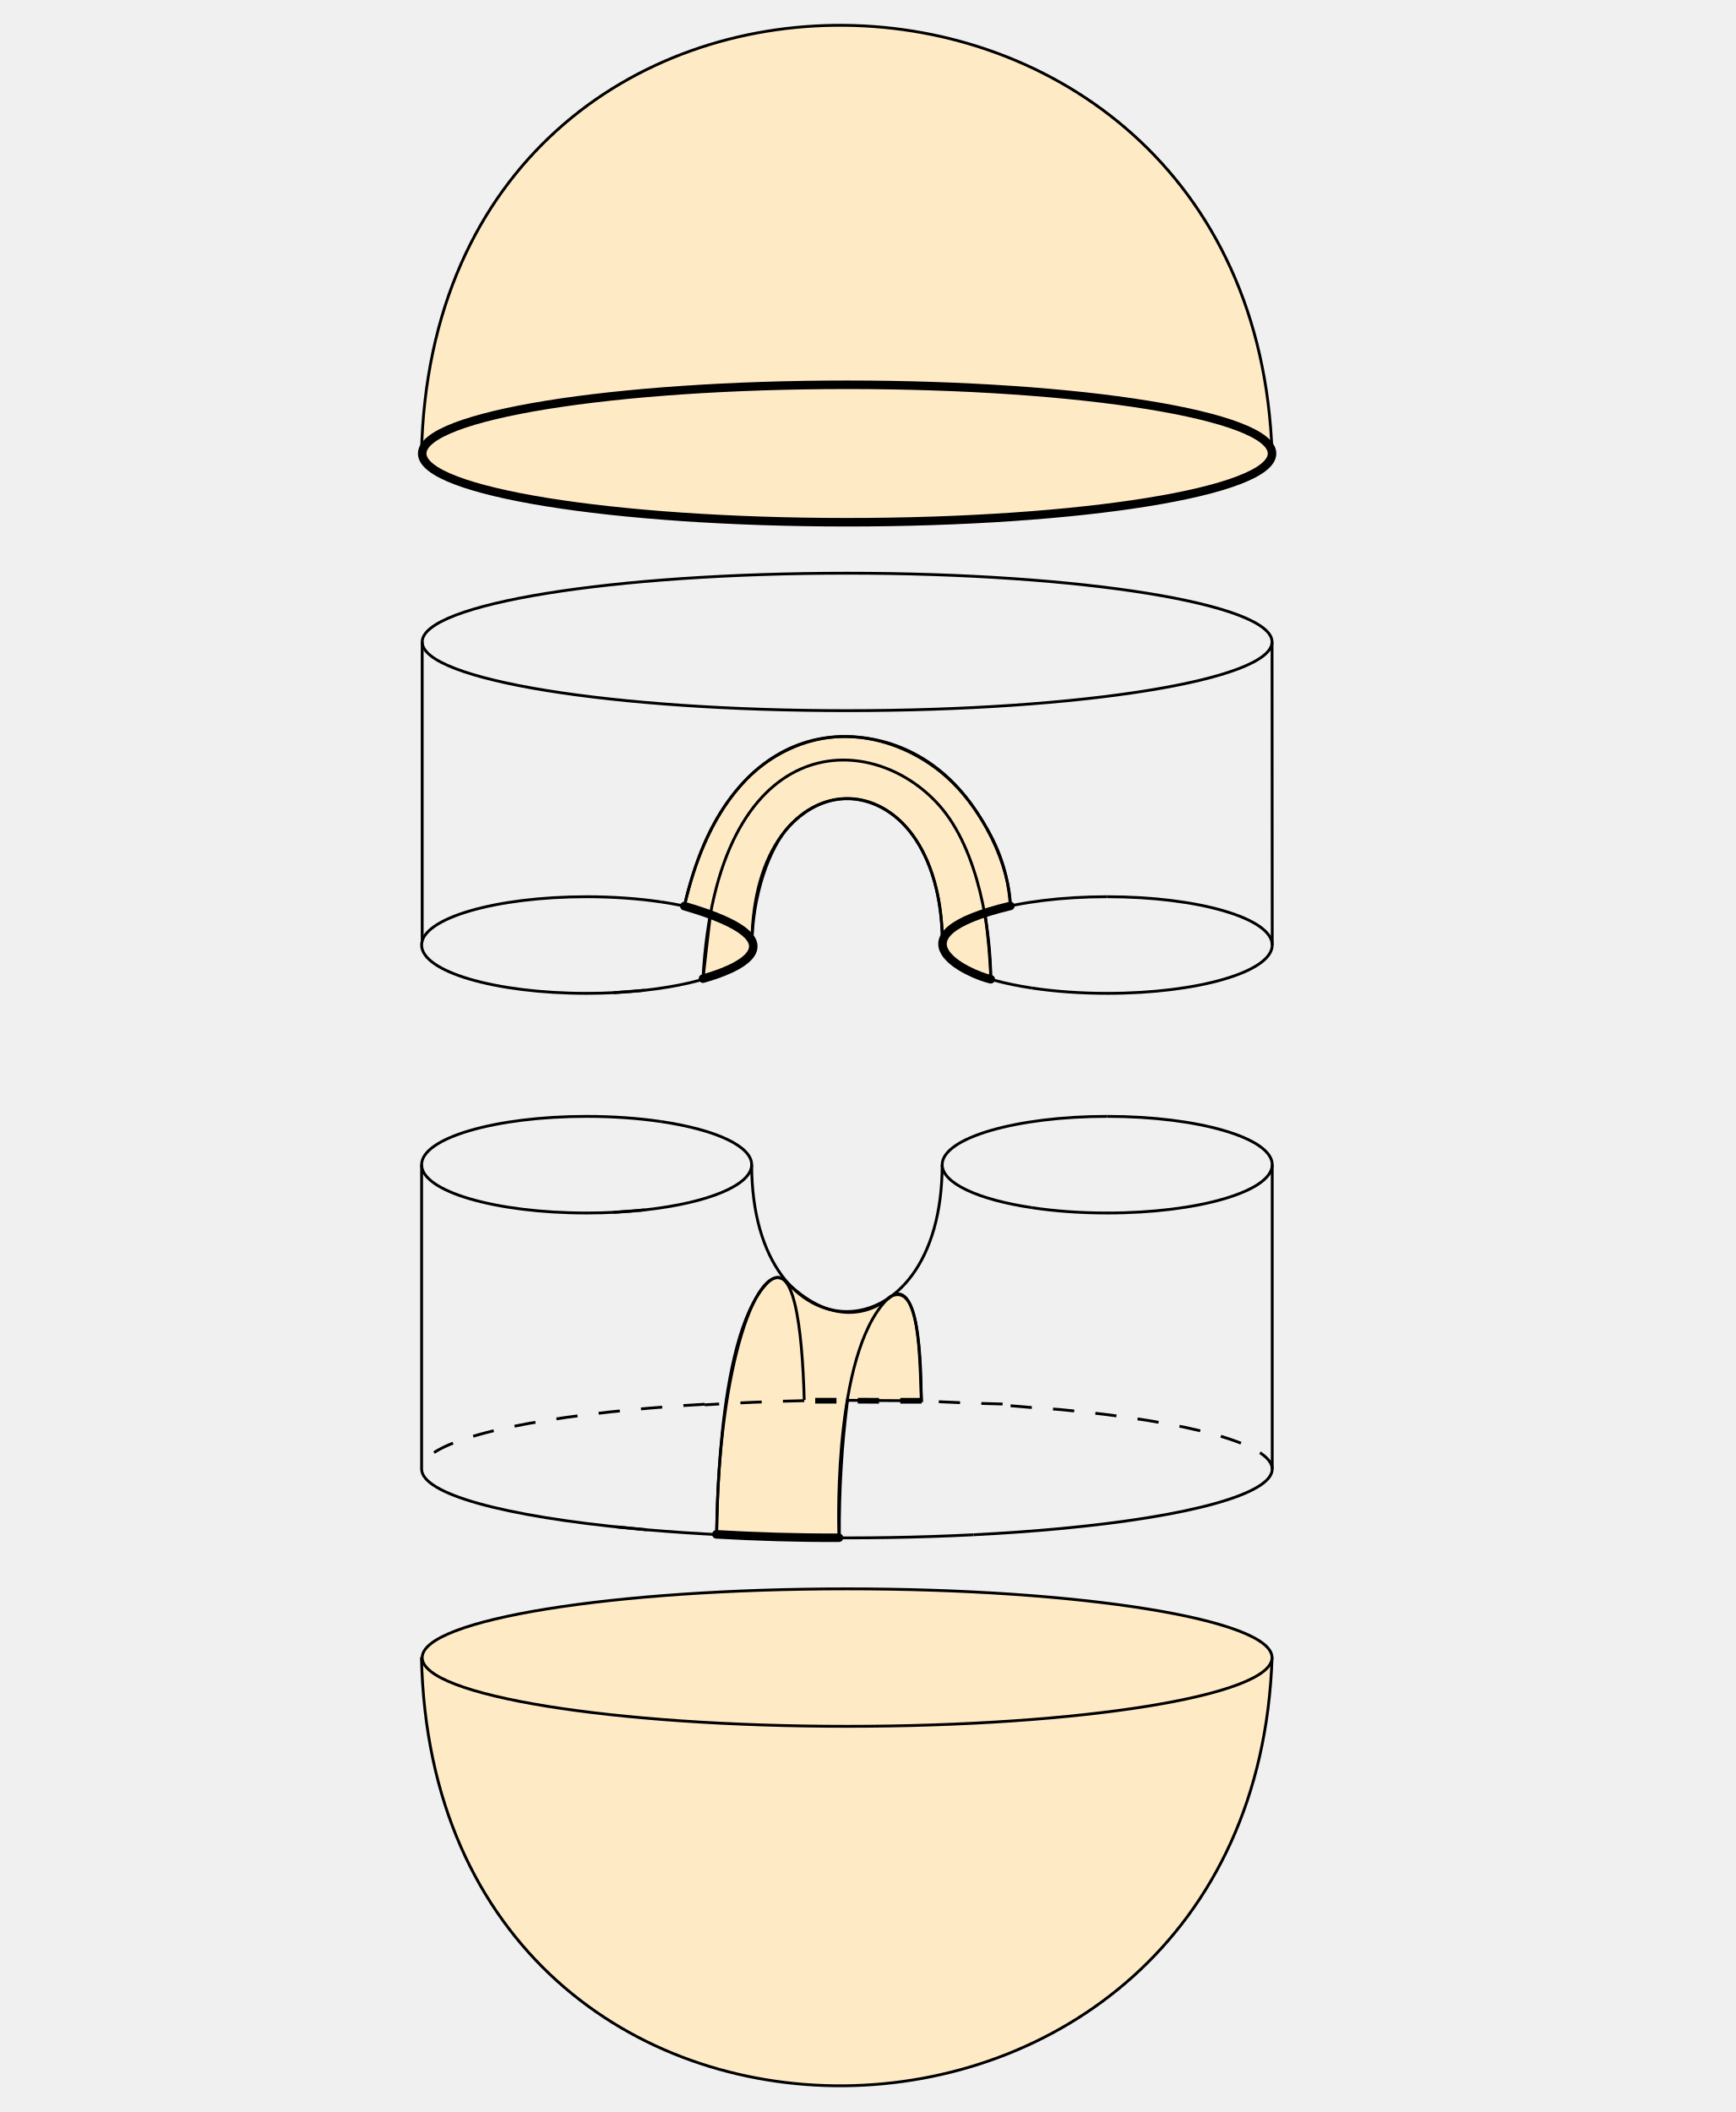
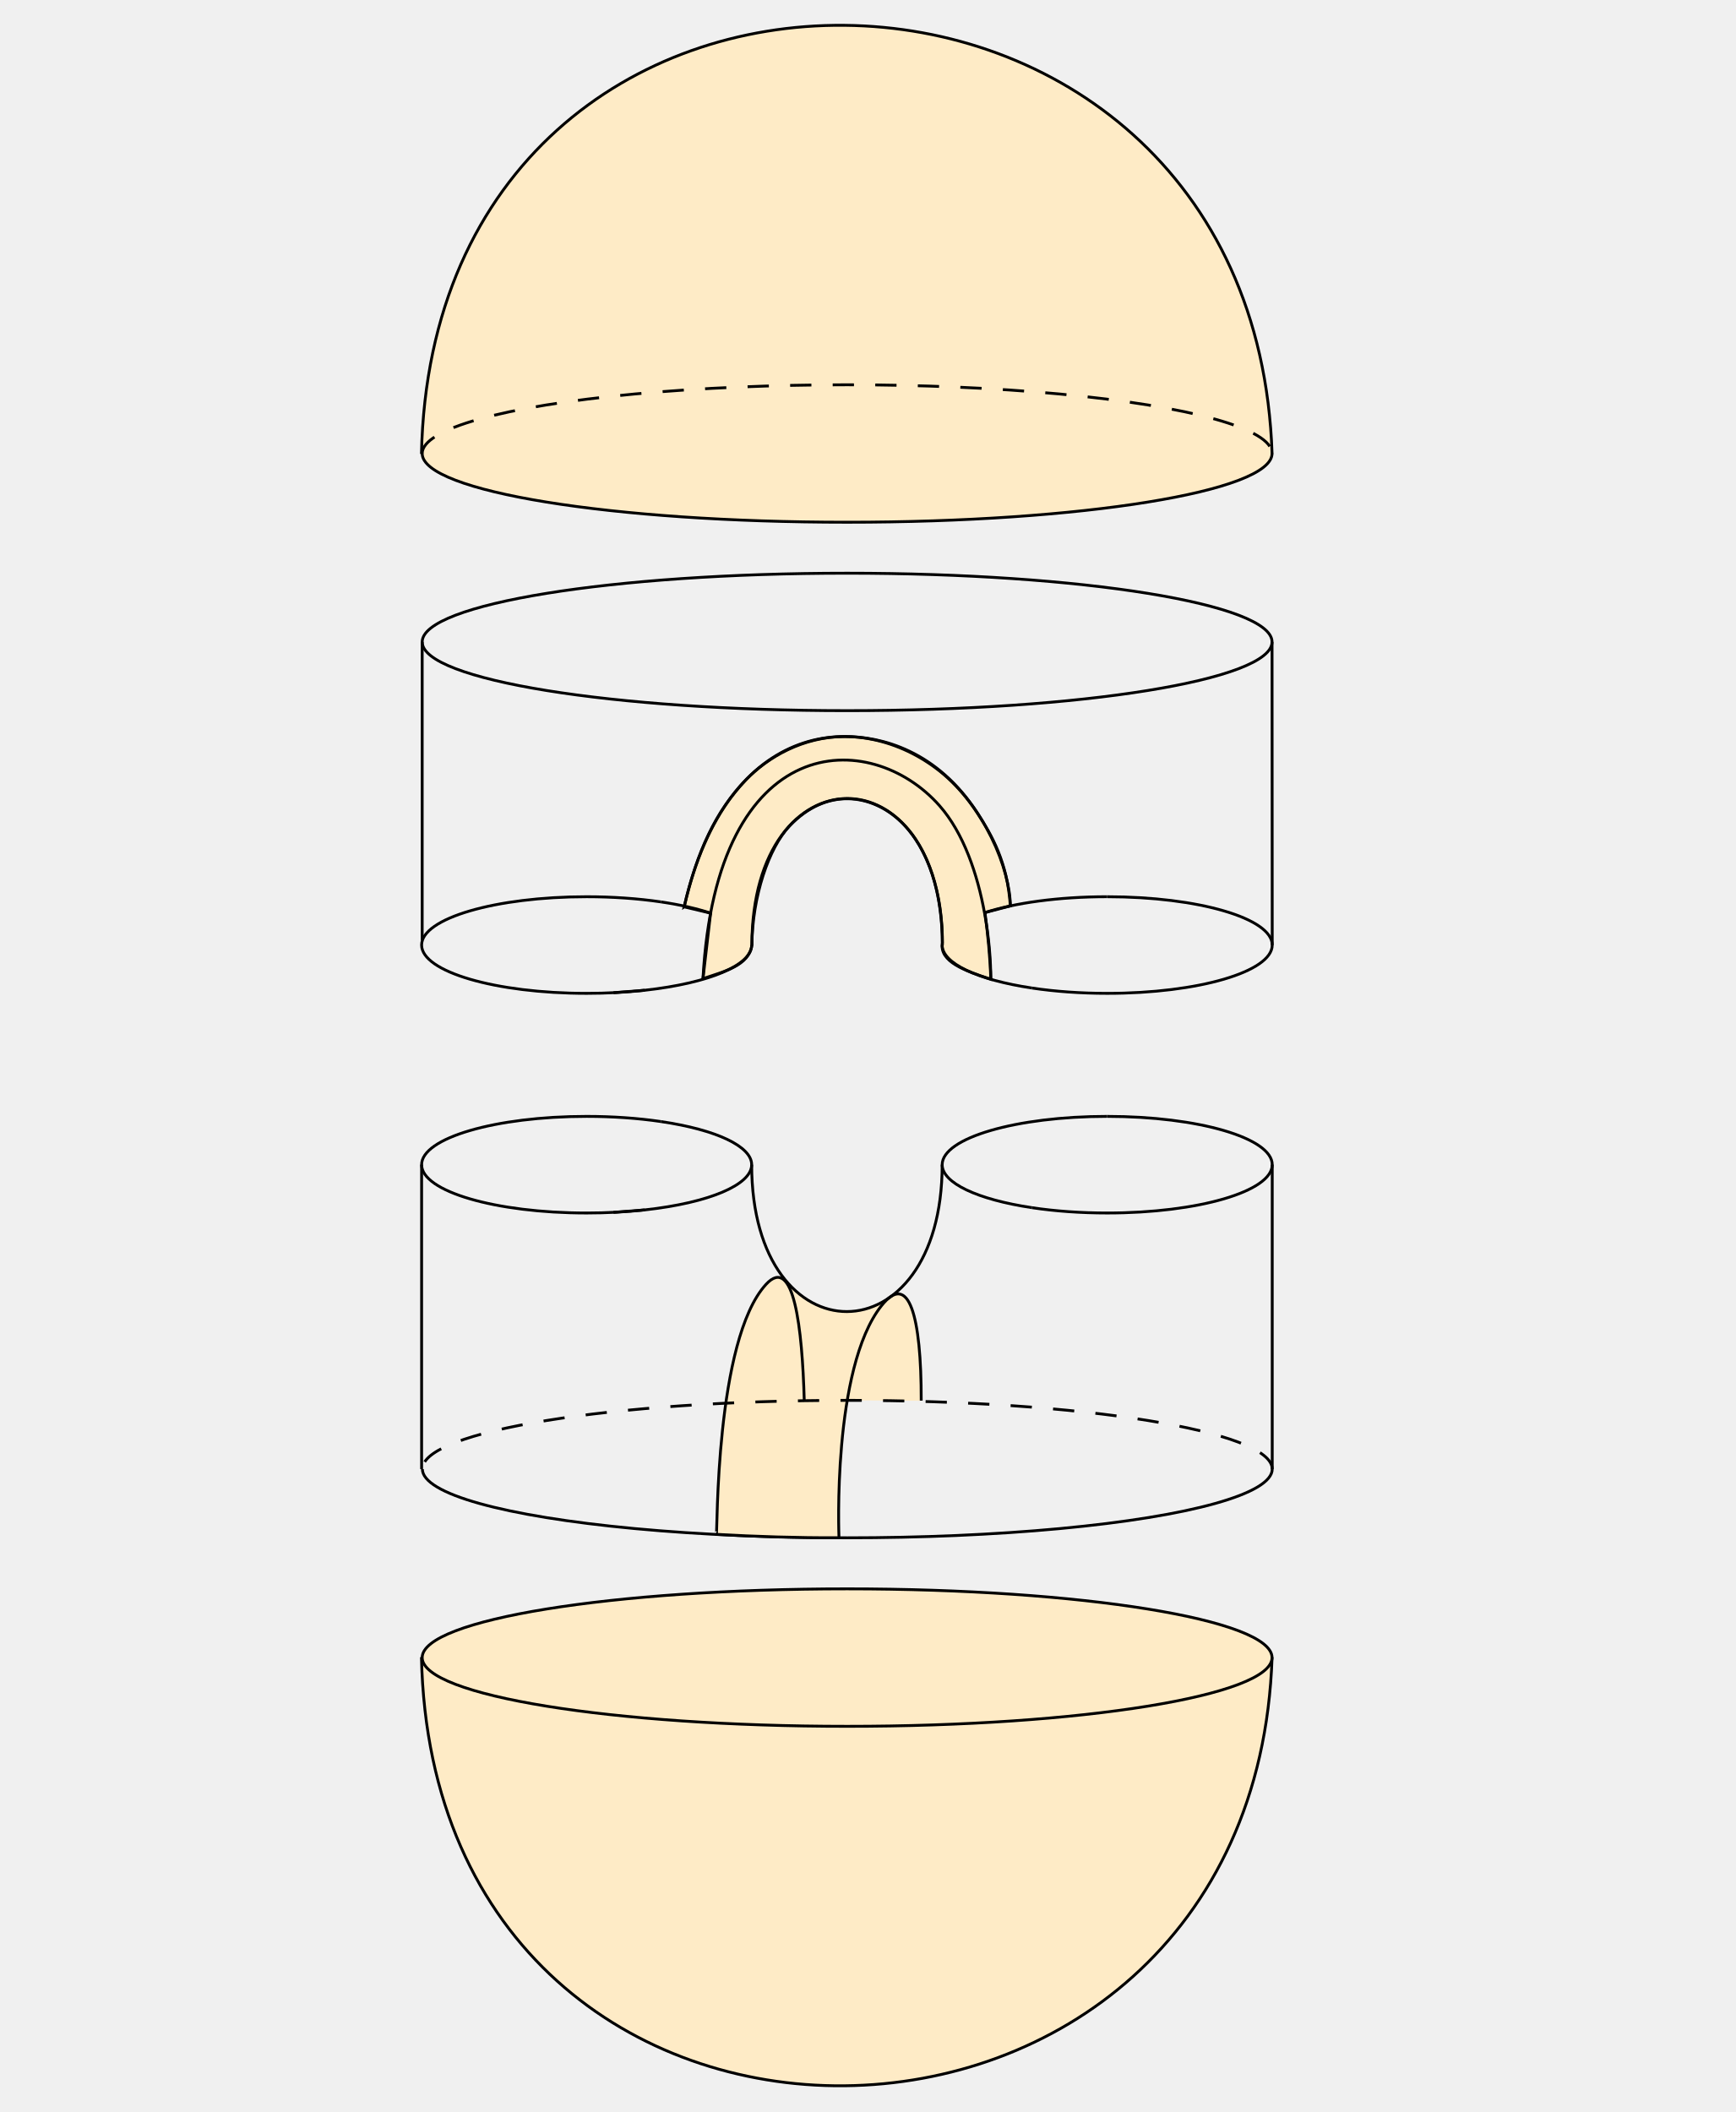
<svg xmlns="http://www.w3.org/2000/svg" width="85.818mm" height="104.444mm" viewBox="0 0 85.818 104.444" version="1.1" id="svg8">
  <defs id="defs2">
    <marker markerWidth="0.911" markerHeight="1.69" style="overflow:visible;stroke:#000000" refX="0" refY="0" orient="auto-start-reverse" id="marker-arrow-0.5308">
      <g id="g867" transform="scale(2.153529)">
        <path id="path865" style="fill:none;stroke:#000000;stroke-width:0.6;stroke-linecap:round;stroke-linejoin:round;stroke-miterlimit:10;stroke-dasharray:none;stroke-opacity:1" d="M -1.554,2.072 C -1.425,1.295 0,0.13 0.389,0 0,-0.13 -1.425,-1.295 -1.554,-2.072" />
      </g>
    </marker>
    <marker markerWidth="0.911" markerHeight="1.69" style="overflow:visible;stroke:#000000" refX="0" refY="0" orient="auto-start-reverse" id="marker909">
      <g id="g907" transform="scale(2.153529)">
        <path id="path905" style="fill:none;stroke:#000000;stroke-width:0.6;stroke-linecap:round;stroke-linejoin:round;stroke-miterlimit:10;stroke-dasharray:none;stroke-opacity:1" d="M -1.554,2.072 C -1.425,1.295 0,0.13 0.389,0 0,-0.13 -1.425,-1.295 -1.554,-2.072" />
      </g>
    </marker>
  </defs>
  <g id="layer1" transform="translate(-527.9506,-245.5228)">
    <g id="g1983" transform="matrix(0.3983415,0,0,0.3990341,508.2381,216.4337)" style="opacity:1;fill:#feebc6;fill-opacity:1;stroke-width:2.508">
      <g transform="rotate(-180,165.9963,252.5042)" id="g1696" style="fill:#feebc6;fill-opacity:1;stroke-width:3.92">
        <ellipse style="color:#000000;overflow:visible;opacity:1;vector-effect:none;fill:#feebc6;fill-opacity:1;stroke:none;stroke-width:0.352;stroke-linecap:butt;stroke-linejoin:miter;stroke-miterlimit:4;stroke-dasharray:none;stroke-dashoffset:0;stroke-opacity:1;marker-start:none;marker-end:none" id="ellipse1688" cx="177.369" cy="375.877" rx="52.793" ry="8.617" />
        <path style="color:#000000;overflow:visible;opacity:1;vector-effect:none;fill:#feebc6;fill-opacity:1;stroke:none;stroke-width:0.352;stroke-linecap:butt;stroke-linejoin:miter;stroke-miterlimit:4;stroke-dasharray:none;stroke-dashoffset:0;stroke-opacity:1;marker-start:none;marker-end:none" d="m 124.576,375.756 c 1.676,70.128 104.426,71.279 105.586,0.357 -1.274,4.604 -24.491,8.232 -52.721,8.237 -29.101,-6.2e-4 -52.722,-3.843 -52.832,-8.594 z" id="path1690" />
        <path style="color:#000000;overflow:visible;opacity:1;vector-effect:none;fill:#feebc6;fill-opacity:1;stroke:#000000;stroke-width:0.352;stroke-linecap:butt;stroke-linejoin:miter;stroke-miterlimit:4;stroke-dasharray:none;stroke-dashoffset:0;stroke-opacity:1;marker-start:none;marker-end:none" d="m 124.576,375.849 c 2.278,69.832 104.081,71.828 105.605,0" id="path1692" />
-         <ellipse ry="8.518" rx="52.755" cy="375.906" cx="177.336" id="ellipse1694" style="color:#000000;overflow:visible;opacity:1;vector-effect:none;fill:#feebc6;fill-opacity:1;stroke:#000000;stroke-width:1.057;stroke-linecap:butt;stroke-linejoin:miter;stroke-miterlimit:4;stroke-dasharray:none;stroke-dashoffset:0;stroke-opacity:1;marker-start:none;marker-end:none" />
+         <path id="ellipse1694" style="color:#000000;overflow:visible;opacity:1;vector-effect:none;fill:none;fill-opacity:1;stroke:#000000;stroke-width:0.352;stroke-linecap:butt;stroke-linejoin:miter;stroke-miterlimit:4;stroke-dasharray:none;stroke-dashoffset:0;stroke-opacity:1;marker-start:none;marker-end:none" d="m 124.581,375.906 a 52.755,8.518 0 0 1 52.755,-8.518 52.755,8.518 0 0 1 52.755,8.518" />
+         <path style="color:#000000;overflow:visible;opacity:1;vector-effect:none;fill:none;fill-opacity:1;stroke:black;stroke-width:0.352;stroke-linecap:butt;stroke-linejoin:miter;stroke-miterlimit:4;stroke-dasharray:2.642,2.642;stroke-dashoffset:0;stroke-opacity:1;marker-start:none;marker-end:none" id="ellipse988" d="m 230.091,375.906 a 52.755,8.518 0 0 1 -26.378,7.376 52.755,8.518 0 0 1 -52.755,0 52.755,8.518 0 0 1 -26.378,-7.376" />
      </g>
    </g>
    <g id="g1958" transform="matrix(0.3983415,0,0,0.3990341,508.2381,210.9327)" style="opacity:1;stroke-width:2.508">
-       <path id="path1837" d="m 138.468,276.859 15.224,0.421 c -0.042,-5.874 0.31,-11.551 1.016,-17.051 l 9.194,0.056 c -0.304,-5.079 -0.053,-14.73 -3.849,-12.934 -1.795,1.692 -6.811,4.157 -12.862,-1.731 -3.438,-3.658 -8.601,10.093 -8.723,31.239 z" style="color:#000000;overflow:visible;opacity:1;vector-effect:none;fill:#feebc6;fill-opacity:1;stroke:#000000;stroke-width:0.352;stroke-linecap:butt;stroke-linejoin:miter;stroke-miterlimit:4;stroke-dasharray:none;stroke-dashoffset:0;stroke-opacity:1;marker-start:none;marker-end:none" />
+       <path transform="scale(-1,1)" style="color:#000000;overflow:visible;opacity:1;vector-effect:none;fill:none;fill-opacity:1;stroke:#000000;stroke-width:0.352;stroke-linecap:butt;stroke-linejoin:miter;stroke-miterlimit:4;stroke-dasharray:none;stroke-dashoffset:0;stroke-opacity:1;marker-start:none;marker-end:none" id="ellipse2052-3" d="m -101.925,268.749 a 52.755,8.518 0 0 1 -26.378,7.376 52.755,8.518 0 0 1 -52.755,0 52.755,8.518 0 0 1 -26.378,-7.376" />
+       <path id="path1837" d="m 138.468,276.859 15.224,0.421 c -0.042,-5.874 0.31,-11.551 1.016,-17.051 l 9.194,0.056 c -0.304,-5.079 -0.053,-14.73 -3.849,-12.934 -1.795,1.692 -6.811,4.157 -12.862,-1.731 -3.438,-3.658 -8.601,10.093 -8.723,31.239 z" style="color:#000000;overflow:visible;opacity:1;vector-effect:none;fill:#feebc6;fill-opacity:1;stroke:none;stroke-width:0.352;stroke-linecap:butt;stroke-linejoin:miter;stroke-miterlimit:4;stroke-dasharray:none;stroke-dashoffset:0;stroke-opacity:1;marker-start:none;marker-end:none" />
      <path id="path905-4" d="m 131.531,225.678 a 20.488,5.987 0 0 1 11.276,5.348 v 0 a 20.488,5.987 0 0 1 -13.278,5.604 l -3.873,0.303" style="color:#000000;overflow:visible;opacity:1;vector-effect:none;fill:none;fill-opacity:1;stroke:#000000;stroke-width:0.352;stroke-linecap:butt;stroke-linejoin:miter;stroke-miterlimit:4;stroke-dasharray:none;stroke-dashoffset:0;stroke-opacity:1;marker-start:none;marker-end:none" />
      <path id="path816-3" d="m 129.528,236.63 a 20.488,5.987 0 0 1 -7.21,0.383 20.488,5.987 0 0 1 -20.488,-5.987 20.488,5.987 0 0 1 20.488,-5.987 20.488,5.987 0 0 1 9.212,0.639" style="color:#000000;overflow:visible;opacity:1;vector-effect:none;fill:none;fill-opacity:1;stroke:#000000;stroke-width:0.352;stroke-linecap:butt;stroke-linejoin:miter;stroke-miterlimit:4;stroke-dasharray:none;stroke-dashoffset:0;stroke-opacity:1;marker-start:none;marker-end:none" />
      <path id="path968-1" d="m 186.947,225.039 a 20.488,5.987 0 0 1 20.488,5.987 v 0 a 20.488,5.987 0 0 1 -20.488,5.987 20.488,5.987 0 0 1 -9.326,-0.656" style="color:#000000;overflow:visible;opacity:1;vector-effect:none;fill:none;fill-opacity:1;stroke:#000000;stroke-width:0.352;stroke-linecap:butt;stroke-linejoin:miter;stroke-miterlimit:4;stroke-dasharray:none;stroke-dashoffset:0;stroke-opacity:1;marker-start:none;marker-end:none" />
      <path id="ellipse818-4" d="m 177.621,236.356 a 20.488,5.987 0 0 1 -11.162,-5.331 20.488,5.987 0 0 1 20.488,-5.987" style="color:#000000;overflow:visible;opacity:1;vector-effect:none;fill:none;fill-opacity:1;stroke:#000000;stroke-width:0.352;stroke-linecap:butt;stroke-linejoin:miter;stroke-miterlimit:4;stroke-dasharray:none;stroke-dashoffset:0;stroke-opacity:1;marker-start:none;marker-end:none" />
-       <path id="path942-9" d="m 129.8,276.274 a 52.802,8.527 0 0 1 -1.568,-0.141 52.802,8.527 0 0 1 -26.401,-7.384" style="color:#000000;overflow:visible;opacity:1;vector-effect:none;fill:none;fill-opacity:1;stroke:#000000;stroke-width:0.352;stroke-linecap:butt;stroke-linejoin:miter;stroke-miterlimit:4;stroke-dasharray:none;stroke-dashoffset:0;stroke-opacity:1;marker-start:none;marker-end:none" />
-       <path id="path947-2" d="m 170.36,276.889 a 52.802,8.527 0 0 1 -40.56,-0.615 l -3.794,-0.36" style="color:#000000;overflow:visible;opacity:1;vector-effect:none;fill:none;fill-opacity:1;stroke:#000000;stroke-width:0.352;stroke-linecap:butt;stroke-linejoin:miter;stroke-miterlimit:4;stroke-dasharray:none;stroke-dashoffset:0;stroke-opacity:1;marker-start:none;marker-end:none" />
-       <path id="ellipse820-0" d="m 207.435,268.749 a 52.802,8.527 0 0 1 -26.401,7.384 52.802,8.527 0 0 1 -10.674,0.755" style="color:#000000;overflow:visible;opacity:1;vector-effect:none;fill:none;fill-opacity:1;stroke:#000000;stroke-width:0.352;stroke-linecap:butt;stroke-linejoin:miter;stroke-miterlimit:4;stroke-dasharray:none;stroke-dashoffset:0;stroke-opacity:1;marker-start:none;marker-end:none" />
      <path id="path824-6" d="m 101.83,231.026 v 37.724" style="color:#000000;overflow:visible;opacity:1;vector-effect:none;fill:none;fill-opacity:1;stroke:#000000;stroke-width:0.352;stroke-linecap:butt;stroke-linejoin:miter;stroke-miterlimit:4;stroke-dasharray:none;stroke-dashoffset:0;stroke-opacity:1;marker-start:none;marker-end:none" />
      <path id="path826-8" d="m 207.435,231.026 -1e-5,37.724" style="color:#000000;overflow:visible;opacity:1;vector-effect:none;fill:none;fill-opacity:1;stroke:#000000;stroke-width:0.352;stroke-linecap:butt;stroke-linejoin:miter;stroke-miterlimit:4;stroke-dasharray:none;stroke-dashoffset:0;stroke-opacity:1;marker-start:none;marker-end:none" />
      <path id="path828-9" d="m 142.807,231.026 c 0,24.333 23.652,24.209 23.652,0" style="color:#000000;overflow:visible;opacity:1;vector-effect:none;fill:none;fill-opacity:1;stroke:#000000;stroke-width:0.352;stroke-linecap:butt;stroke-linejoin:miter;stroke-miterlimit:4;stroke-dasharray:none;stroke-dashoffset:0;stroke-opacity:1;marker-start:none;marker-end:none" />
-       <path id="path1018-2" d="m 136.97,260.714 a 52.802,8.527 0 0 0 -8.739,0.651 52.802,8.527 0 0 0 -26.401,7.384" style="color:#000000;overflow:visible;opacity:1;vector-effect:none;fill:none;fill-opacity:1;stroke:#000000;stroke-width:0.352;stroke-linecap:butt;stroke-linejoin:miter;stroke-miterlimit:4;stroke-dasharray:2.642, 2.642;stroke-dashoffset:0;stroke-opacity:1;marker-start:none;marker-end:none" />
-       <path style="color:#000000;overflow:visible;opacity:1;vector-effect:none;fill:none;fill-opacity:1;stroke:#000000;stroke-width:0.352;stroke-linecap:butt;stroke-linejoin:miter;stroke-miterlimit:4;stroke-dasharray:2.642, 2.642;stroke-dashoffset:0;stroke-opacity:1;marker-start:none;marker-end:none" d="m 149.332,260.27 a 52.802,8.527 0 0 0 -12.362,0.517" id="path1894" />
-       <path style="color:#000000;overflow:visible;opacity:1;vector-effect:none;fill:none;fill-opacity:1;stroke:#000000;stroke-width:0.352;stroke-linecap:butt;stroke-linejoin:miter;stroke-miterlimit:4;stroke-dasharray:2.642, 2.642;stroke-dashoffset:0;stroke-opacity:1;marker-start:none;marker-end:none" d="m 173.96,260.687 a 52.802,8.527 0 0 1 -10.058,-0.402" id="path1016-6" />
-       <path id="path830-6" d="m 207.435,268.749 a 52.802,8.527 0 0 0 -26.401,-7.384 52.802,8.527 0 0 1 -7.074,-0.551" style="color:#000000;overflow:visible;opacity:1;vector-effect:none;fill:none;fill-opacity:1;stroke:#000000;stroke-width:0.352;stroke-linecap:butt;stroke-linejoin:miter;stroke-miterlimit:4;stroke-dasharray:2.642, 2.642;stroke-dashoffset:0;stroke-opacity:1;marker-start:none;marker-end:none" />
      <path id="path1833" d="m 138.422,276.837 c 0.15,0 -0.177,-24.054 6.158,-30.97 3.478,-3.797 4.502,5.443 4.754,14.325" style="color:#000000;overflow:visible;opacity:1;vector-effect:none;fill:none;fill-opacity:1;stroke:#000000;stroke-width:0.352;stroke-linecap:butt;stroke-linejoin:miter;stroke-miterlimit:4;stroke-dasharray:none;stroke-dashoffset:0;stroke-opacity:1;marker-start:none;marker-end:none" />
      <path style="color:#000000;overflow:visible;opacity:1;vector-effect:none;fill:none;fill-opacity:1;stroke:#000000;stroke-width:0.352;stroke-linecap:butt;stroke-linejoin:miter;stroke-miterlimit:4;stroke-dasharray:none;stroke-dashoffset:0;stroke-opacity:1;marker-start:none;marker-end:none" d="m 153.647,277.258 c 0,0 -0.885,-20.978 5.267,-28.745 3.423,-4.321 4.956,1.247 4.943,11.75" id="path1835" />
-       <path id="path1869" d="m 138.422,276.837 c 4.934,0.277 9.984,0.441 15.224,0.421" style="color:#000000;overflow:visible;opacity:1;vector-effect:none;fill:none;fill-opacity:1;stroke:#000000;stroke-width:1.057;stroke-linecap:round;stroke-linejoin:miter;stroke-miterlimit:4;stroke-dasharray:none;stroke-dashoffset:0;stroke-opacity:1;marker-start:none;marker-end:none" />
-       <path id="path1879" d="m 163.903,260.285 -14.57,-0.014" style="color:#000000;overflow:visible;opacity:1;vector-effect:none;fill:none;fill-opacity:1;stroke:#000000;stroke-width:0.705;stroke-linecap:butt;stroke-linejoin:miter;stroke-miterlimit:4;stroke-dasharray:2.642, 2.642;stroke-dashoffset:0;stroke-opacity:1;marker-start:none;marker-end:none" />
+       <path id="path1869" d="m 138.422,276.837 c 4.934,0.277 9.984,0.441 15.224,0.421" style="color:#000000;overflow:visible;opacity:1;vector-effect:none;fill:none;fill-opacity:1;stroke:black;stroke-width:0.352;stroke-linecap:round;stroke-linejoin:miter;stroke-miterlimit:4;stroke-dasharray:none;stroke-dashoffset:0;stroke-opacity:1;marker-start:none;marker-end:none" />
+       <path id="path976" style="color:#000000;overflow:visible;opacity:1;vector-effect:none;fill:none;fill-opacity:1;stroke:black;stroke-width:0.352;stroke-linecap:butt;stroke-linejoin:miter;stroke-miterlimit:4;stroke-dasharray:2.642,2.642;stroke-dashoffset:0;stroke-opacity:1;marker-start:none;marker-end:none" transform="scale(-1,1)" d="m -207.435,268.749 a 52.755,8.518 0 0 1 52.755,-8.518 52.755,8.518 0 0 1 52.755,8.518" />
+       <path style="color:#000000;overflow:visible;opacity:1;vector-effect:none;fill:none;fill-opacity:1;stroke:#000000;stroke-width:0.531;stroke-linecap:round;stroke-linejoin:miter;stroke-miterlimit:4;stroke-dasharray:none;stroke-dashoffset:0;stroke-opacity:1;marker-start:none;marker-end:none" id="path978" transform="matrix(0.6642123,0,0,0.6630595,49.48643,86.68456)" r="0" cy="0" cx="0" />
    </g>
    <g id="g1976" transform="matrix(0.3983415,0,0,0.3990341,508.2381,210.1571)" style="opacity:1;stroke-width:2.508">
      <path id="path1859" d="m 134.426,201.014 3.281,0.781 -0.945,8.115 c 2.692,-0.904 5.674,-1.603 6.073,-4.121 0.048,-6.063 2.101,-12.087 4.656,-14.779 4.632,-4.88 10.246,-3.977 13.832,-0.565 3.561,3.387 5.178,9.163 5.162,15.014 -0.413,2.385 2.84,3.483 6.01,4.532 -0.083,-2.738 -0.36,-5.497 -0.722,-8.266 l 3.15,-0.825 c -0.37,-5.468 -2.333,-8.783 -4.03,-11.419 -5.074,-7.882 -12.043,-9.582 -16.545,-9.573 -5.168,0.009 -9.575,2.572 -12.294,5.403 -3.687,3.837 -6.026,8.808 -7.629,15.704 z" style="color:#000000;overflow:visible;opacity:1;vector-effect:none;fill:#feebc6;fill-opacity:1;stroke:#000000;stroke-width:0.352;stroke-linecap:butt;stroke-linejoin:miter;stroke-miterlimit:4;stroke-dasharray:none;stroke-dashoffset:0;stroke-opacity:1;marker-start:none;marker-end:none" />
      <g transform="translate(0,-25.27805)" id="g1714" style="stroke-width:3.92">
        <path id="path1588" d="m 123.934,238.387 c 0,0 0,0 0,0" style="color:#000000;overflow:visible;opacity:1;vector-effect:none;fill:none;fill-opacity:1;stroke:#000000;stroke-width:0.352;stroke-linecap:butt;stroke-linejoin:miter;stroke-miterlimit:4;stroke-dasharray:none;stroke-dashoffset:0;stroke-opacity:1;marker-start:none;marker-end:none" />
        <path style="color:#000000;overflow:visible;opacity:1;vector-effect:none;fill:none;fill-opacity:1;stroke:#000000;stroke-width:0.352;stroke-linecap:butt;stroke-linejoin:miter;stroke-miterlimit:4;stroke-dasharray:none;stroke-dashoffset:0;stroke-opacity:1;marker-start:none;marker-end:none" d="m 166.487,231.068 c 0,-24.333 -23.652,-24.209 -23.652,0" id="path1602" />
        <path style="color:#000000;overflow:visible;opacity:1;vector-effect:none;fill:none;fill-opacity:1;stroke:#000000;stroke-width:0.352;stroke-linecap:butt;stroke-linejoin:miter;stroke-miterlimit:4;stroke-dasharray:none;stroke-dashoffset:0;stroke-opacity:1;marker-start:none;marker-end:none" d="m 122.347,237.054 c 0,0 0,0 0,0" id="path1616" />
        <path style="color:#000000;overflow:visible;opacity:1;vector-effect:none;fill:none;fill-opacity:1;stroke:#000000;stroke-width:0.352;stroke-linecap:butt;stroke-linejoin:miter;stroke-miterlimit:4;stroke-dasharray:none;stroke-dashoffset:0;stroke-opacity:1;marker-start:none;marker-end:none" d="m 186.947,225.039 a 20.488,5.987 0 0 1 20.488,5.987 v 0 a 20.488,5.987 0 0 1 -20.488,5.987 20.488,5.987 0 0 1 -9.326,-0.656" id="path968-1-3" />
-         <path style="color:#000000;overflow:visible;opacity:1;vector-effect:none;fill:none;fill-opacity:1;stroke:#000000;stroke-width:0.352;stroke-linecap:butt;stroke-linejoin:miter;stroke-miterlimit:4;stroke-dasharray:none;stroke-dashoffset:0;stroke-opacity:1;marker-start:none;marker-end:none" d="m 177.621,236.356 a 20.488,5.987 0 0 1 -11.162,-5.331 20.488,5.987 0 0 1 20.488,-5.987" id="ellipse818-4-7" />
-         <path style="color:#000000;overflow:visible;opacity:1;vector-effect:none;fill:none;fill-opacity:1;stroke:#000000;stroke-width:0.352;stroke-linecap:butt;stroke-linejoin:miter;stroke-miterlimit:4;stroke-dasharray:none;stroke-dashoffset:0;stroke-opacity:1;marker-start:none;marker-end:none" d="m 131.531,225.678 a 20.488,5.987 0 0 1 11.276,5.348 v 0 a 20.488,5.987 0 0 1 -13.278,5.604 l -3.873,0.303" id="path905-4-2" />
+         <path style="color:#000000;overflow:visible;opacity:1;vector-effect:none;fill:none;fill-opacity:1;stroke:#000000;stroke-width:0.352;stroke-linecap:butt;stroke-linejoin:miter;stroke-miterlimit:4;stroke-dasharray:none;stroke-dashoffset:0;stroke-opacity:1;marker-start:none;marker-end:none" d="m 177.621,236.356 c -6.851,-1.023 -11.162,-3.082 -11.162,-5.331 m 5.225,-3.994 c 3.751,-1.223 9.2,-1.993 15.263,-1.993" id="ellipse818-4-7" />
+         <path style="color:#000000;overflow:visible;opacity:1;vector-effect:none;fill:none;fill-opacity:1;stroke:#000000;stroke-width:0.352;stroke-linecap:butt;stroke-linejoin:miter;stroke-miterlimit:4;stroke-dasharray:none;stroke-dashoffset:0;stroke-opacity:1;marker-start:none;marker-end:none" d="m 131.531,225.678 c 2.462,0.362 4.601,0.858 6.334,1.448 m 4.942,3.9 c 0,2.494 -5.29,4.726 -13.278,5.604 l -3.873,0.303" id="path905-4-2" />
        <path style="color:#000000;overflow:visible;opacity:1;vector-effect:none;fill:none;fill-opacity:1;stroke:#000000;stroke-width:0.352;stroke-linecap:butt;stroke-linejoin:miter;stroke-miterlimit:4;stroke-dasharray:none;stroke-dashoffset:0;stroke-opacity:1;marker-start:none;marker-end:none" d="m 129.528,236.63 a 20.488,5.987 0 0 1 -7.21,0.383 20.488,5.987 0 0 1 -20.488,-5.987 20.488,5.987 0 0 1 20.488,-5.987 20.488,5.987 0 0 1 9.212,0.639" id="path816-3-0" />
        <ellipse ry="8.518" rx="52.755" cy="-193.461" cx="-154.657" id="ellipse1694-2" style="color:#000000;overflow:visible;opacity:1;vector-effect:none;fill:none;fill-opacity:1;stroke:#000000;stroke-width:0.352;stroke-linecap:butt;stroke-linejoin:miter;stroke-miterlimit:4;stroke-dasharray:none;stroke-dashoffset:0;stroke-opacity:1;marker-start:none;marker-end:none" transform="scale(-1)" />
        <path id="path1829" d="m 101.901,193.461 v 36.957" style="color:#000000;overflow:visible;opacity:1;vector-effect:none;fill:none;fill-opacity:1;stroke:#000000;stroke-width:0.352;stroke-linecap:butt;stroke-linejoin:miter;stroke-miterlimit:4;stroke-dasharray:none;stroke-dashoffset:0;stroke-opacity:1;marker-start:none;marker-end:none" />
        <path id="path1831" d="m 207.412,193.461 0.023,37.565" style="color:#000000;overflow:visible;opacity:1;vector-effect:none;fill:none;fill-opacity:1;stroke:#000000;stroke-width:0.352;stroke-linecap:butt;stroke-linejoin:miter;stroke-miterlimit:4;stroke-dasharray:none;stroke-dashoffset:0;stroke-opacity:1;marker-start:none;marker-end:none" />
      </g>
-       <path id="path1847" d="m 136.762,209.91 c 1.667,-30.978 20.806,-31.107 29.363,-21.435 4.872,5.507 6.365,15.566 6.371,21.517" style="color:#000000;overflow:visible;opacity:1;vector-effect:none;fill:none;fill-opacity:1;stroke:#000000;stroke-width:0.352;stroke-linecap:butt;stroke-linejoin:miter;stroke-miterlimit:4;stroke-dasharray:none;stroke-dashoffset:0;stroke-opacity:1;marker-start:none;marker-end:none" />
+       <path id="path1847" d="m 136.762,209.91 c 1.667,-30.978 20.806,-31.107 29.363,-21.435 3.005,3.397 4.725,8.526 5.603,13.354 0.545,2.999 0.766,5.883 0.768,8.163" style="color:#000000;overflow:visible;opacity:1;vector-effect:none;fill:none;fill-opacity:1;stroke:#000000;stroke-width:0.352;stroke-linecap:butt;stroke-linejoin:miter;stroke-miterlimit:4;stroke-dasharray:none;stroke-dashoffset:0;stroke-opacity:1;marker-start:none;marker-end:none" />
      <path style="color:#000000;overflow:visible;opacity:1;vector-effect:none;fill:none;fill-opacity:1;stroke:#000000;stroke-width:0.352;stroke-linecap:butt;stroke-linejoin:miter;stroke-miterlimit:4;stroke-dasharray:none;stroke-dashoffset:0;stroke-opacity:1;marker-start:none;marker-end:none" d="m 134.426,201.014 c 5.395,-23.519 21.994,-24.481 31.692,-16.849 5.522,4.346 8.802,12.152 8.808,16.849" id="path1857" />
-       <path id="path1911" d="m 134.447,200.923 c 15.247,4.414 6.277,7.909 2.314,8.988" style="color:#000000;overflow:visible;opacity:1;vector-effect:none;fill:none;fill-opacity:1;stroke:#000000;stroke-width:1.057;stroke-linecap:round;stroke-linejoin:miter;stroke-miterlimit:4;stroke-dasharray:none;stroke-dashoffset:0;stroke-opacity:1;marker-start:none;marker-end:none" />
-       <path id="path1921" d="m 172.493,209.991 c -2.71,-0.599 -13.279,-5.347 2.431,-9.09" style="color:#000000;overflow:visible;opacity:1;vector-effect:none;fill:none;fill-opacity:1;stroke:#000000;stroke-width:1.056;stroke-linecap:round;stroke-linejoin:miter;stroke-miterlimit:4;stroke-dasharray:none;stroke-dashoffset:0;stroke-opacity:1;marker-start:none;marker-end:none" />
    </g>
    <path style="color:#000000;overflow:visible;opacity:1;vector-effect:none;fill:#ffffff;fill-opacity:1;stroke:none;stroke-width:0.421;stroke-linecap:round;stroke-linejoin:miter;stroke-miterlimit:4;stroke-dasharray:none;stroke-dashoffset:0;stroke-opacity:1;marker-start:none;marker-end:none" d="m 562.041,298.342 4.427,-0.758" id="path2003" />
    <g style="opacity:1;fill:#feebc6;fill-opacity:1;stroke-width:3.92" id="g2054" transform="matrix(-0.3983415,0,0,0.399034,640.4845,177.4955)">
      <ellipse ry="8.617" rx="52.793" cy="375.877" cx="177.369" id="ellipse2046" style="color:#000000;overflow:visible;opacity:1;vector-effect:none;fill:#feebc6;fill-opacity:1;stroke:none;stroke-width:0.352;stroke-linecap:butt;stroke-linejoin:miter;stroke-miterlimit:4;stroke-dasharray:none;stroke-dashoffset:0;stroke-opacity:1;marker-start:none;marker-end:none" />
      <path id="path2048" d="m 124.576,375.756 c 1.676,70.128 104.426,71.279 105.586,0.357 -1.274,4.604 -24.491,8.232 -52.721,8.237 -29.101,-6.2e-4 -52.722,-3.843 -52.832,-8.594 z" style="color:#000000;overflow:visible;opacity:1;vector-effect:none;fill:#feebc6;fill-opacity:1;stroke:none;stroke-width:0.352;stroke-linecap:butt;stroke-linejoin:miter;stroke-miterlimit:4;stroke-dasharray:none;stroke-dashoffset:0;stroke-opacity:1;marker-start:none;marker-end:none" />
      <path id="path2050" d="m 124.576,375.849 c 2.278,69.832 104.081,71.828 105.605,0" style="color:#000000;overflow:visible;opacity:1;vector-effect:none;fill:#feebc6;fill-opacity:1;stroke:#000000;stroke-width:0.352;stroke-linecap:butt;stroke-linejoin:miter;stroke-miterlimit:4;stroke-dasharray:none;stroke-dashoffset:0;stroke-opacity:1;marker-start:none;marker-end:none" />
      <ellipse style="color:#000000;overflow:visible;opacity:1;vector-effect:none;fill:#feebc6;fill-opacity:1;stroke:#000000;stroke-width:0.352;stroke-linecap:butt;stroke-linejoin:miter;stroke-miterlimit:4;stroke-dasharray:none;stroke-dashoffset:0;stroke-opacity:1;marker-start:none;marker-end:none" id="ellipse2052" cx="177.336" cy="375.906" rx="52.755" ry="8.518" />
    </g>
  </g>
</svg>
